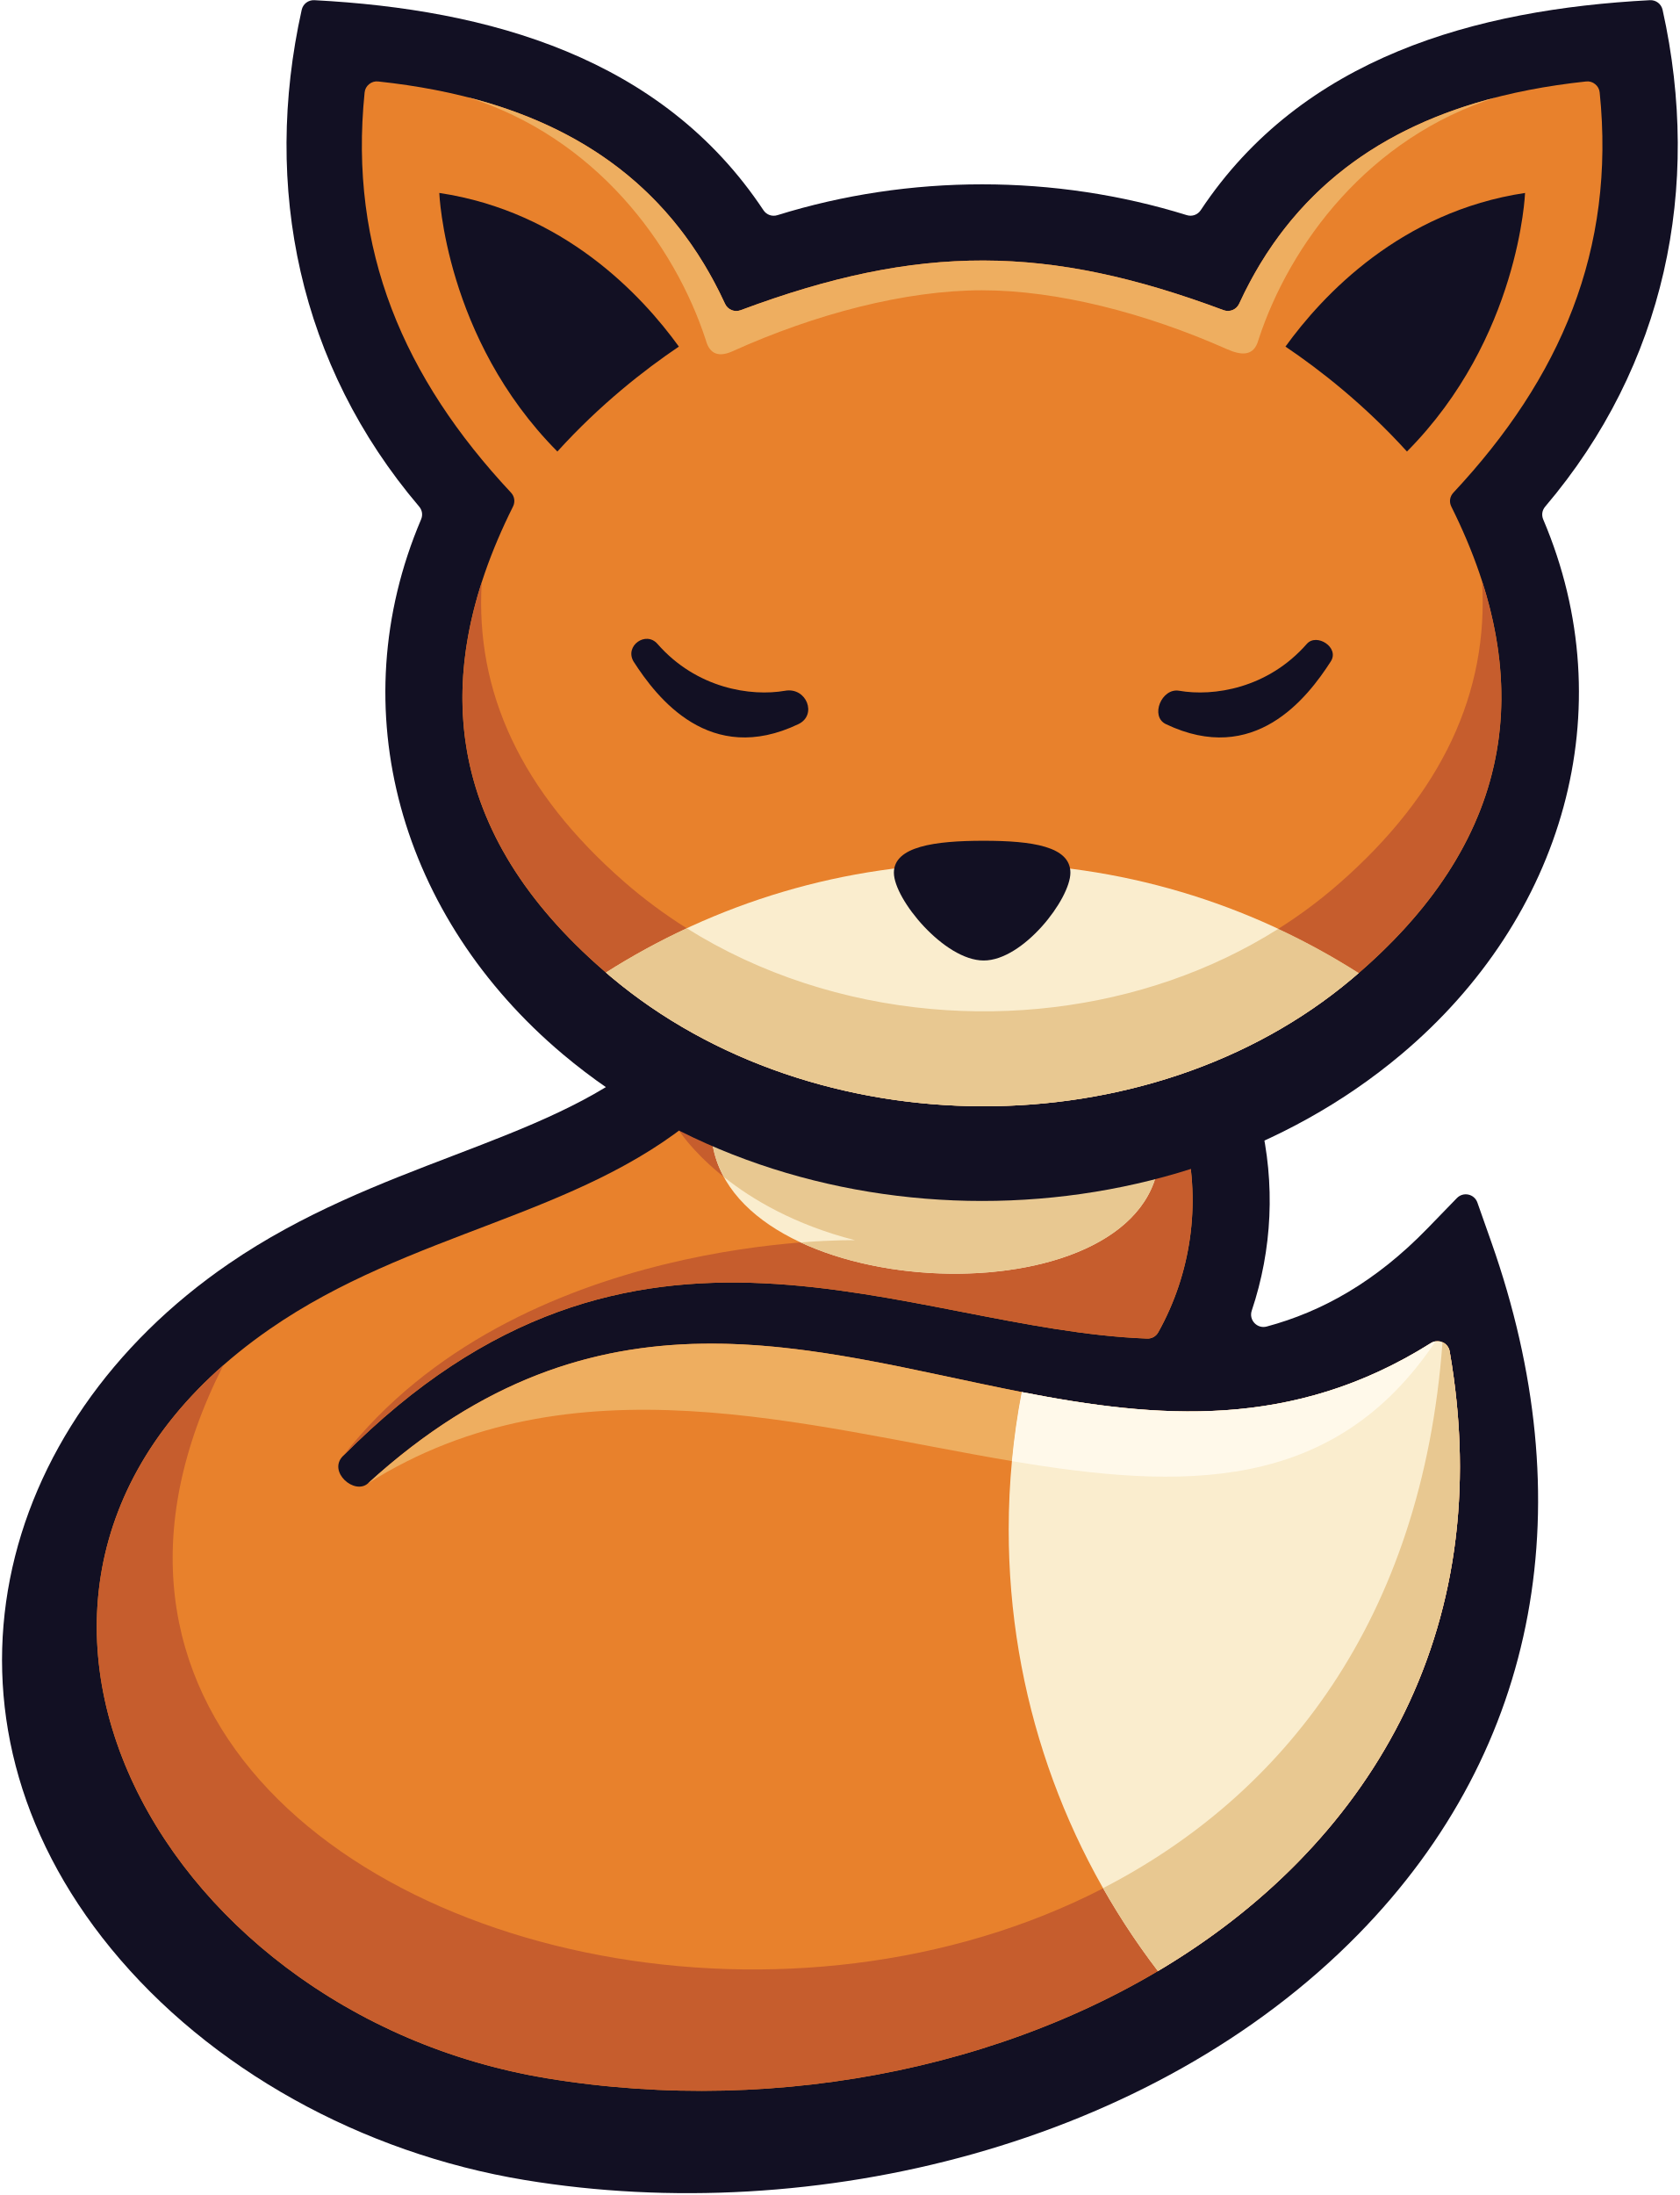
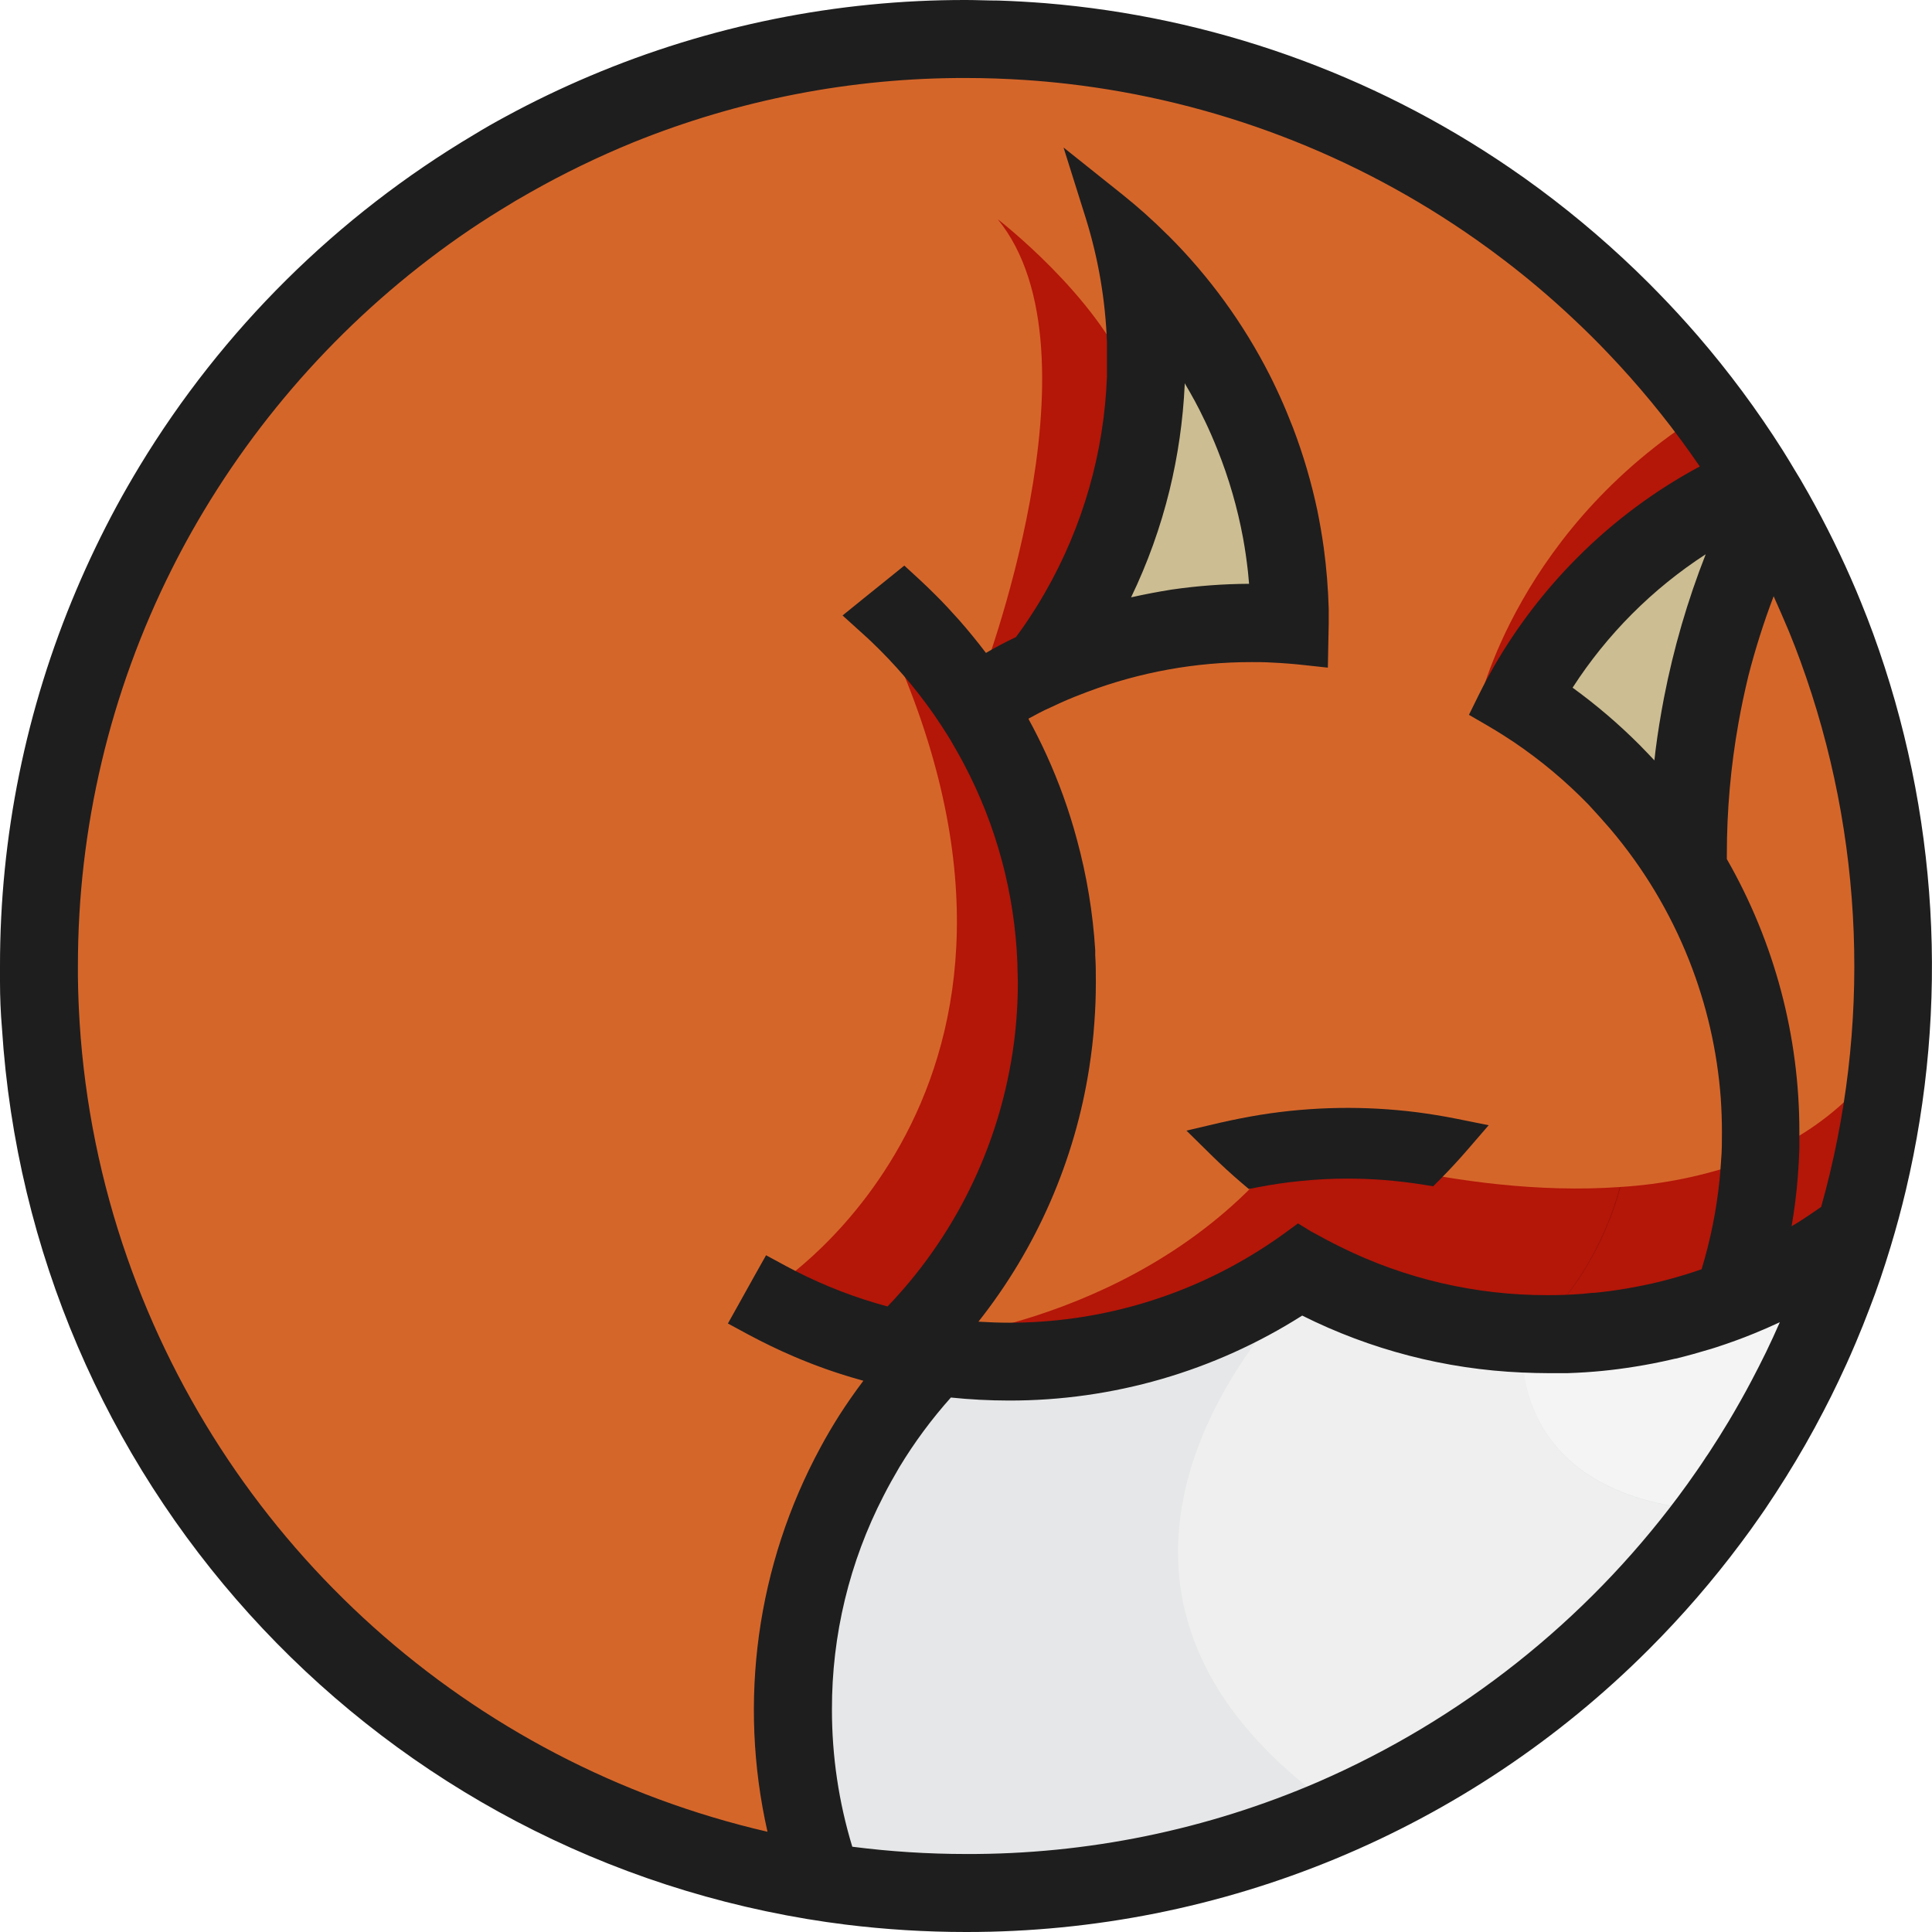
- <svg xmlns="http://www.w3.org/2000/svg" width="666px" height="870px" viewBox="0 0 666 870" version="1.1">
+ <svg xmlns="http://www.w3.org/2000/svg" width="244px" height="244px" viewBox="0 0 244 244" version="1.1">
  <g id="Page-1" stroke="none" stroke-width="1" fill="none" fill-rule="evenodd">
-     <g id="SOURCE-CMYK">
-       <path d="M585.75,476.654 C584.54,473.21 580.16,472.249 577.61,474.87 L565.97,486.867 C545.41,508.049 524.14,519.891 502.2,525.781 C498.43,526.793 495.04,523.186 496.28,519.487 C504.4,495.304 505.67,469.149 499.61,443.875 C479.49,359.927 257.638,418.407 256.401,419.434 C215.424,453.481 149.359,460.706 90.773,500.836 C-2.651,564.832 -31.771,679.8 44.021,772.34 C83.048,819.99 143.291,853.37 208.096,864.07 C322.935,883.02 456.68,850.14 538.51,766.67 C611.26,692.46 627.35,594.71 591.31,492.426 L585.75,476.654" id="Fill-3" fill="#121023" />
-       <path d="M567.3,532.346 C426.55,620.94 295.254,451.805 145.932,587.9 C140.61,592.75 129.81,583.32 135.967,577.108 C251.776,460.169 358.93,526.977 454.77,530.549 C456.66,530.619 458.31,529.688 459.23,528.039 C472.17,504.878 476.08,477.517 470.09,451.646 C456.92,394.813 312.536,411.952 276.574,442.291 C229.131,482.314 162.786,488.067 106.862,526.844 C-32.788,623.67 59.813,797.83 216.825,823.74 C402.89,854.44 610.57,741.3 574.75,535.649 C574.15,532.196 570.26,530.476 567.3,532.346" id="Fill-4" fill="#E8812C" />
-       <path d="M466.67,442.809 C456.99,442.237 448.47,442.083 445.16,443.104 C436.87,445.653 339.95,455.218 331.661,454.899 C323.372,454.581 284.304,441.696 284.304,441.696 C284.304,441.696 282.844,440.189 280.79,439.133 C279.261,440.168 277.842,441.22 276.574,442.291 C274.171,444.317 271.719,446.25 269.225,448.109 L269.224,448.118 C269.224,448.118 288.435,478.654 338.99,491.562 C338.99,491.562 205.201,488.585 135.967,577.108 C251.776,460.169 358.93,526.977 454.77,530.549 C456.66,530.619 458.31,529.688 459.23,528.039 C472.17,504.878 476.08,477.517 470.09,451.646 C469.35,448.468 468.18,445.534 466.67,442.809" id="Fill-5" fill="#C65D2D" />
-       <path d="M571.91,532 C544.01,912.79 -46.657,807.6 88.539,541.128 C-23.85,639.87 67.263,799.06 216.825,823.74 C402.89,854.44 610.57,741.3 574.75,535.649 C574.45,533.922 573.33,532.629 571.91,532" id="Fill-6" fill="#C65D2D" />
-       <path d="M399.92,414.572 C361.23,412.354 316.1,420.929 290.057,433.812 C285.389,438.984 281.532,444.83 282.168,451.097 C288.792,516.282 446.82,524.353 459,463.313 C463.1,442.781 435.52,422.946 399.92,414.572" id="Fill-7" fill="#FAEDCE" />
-       <path d="M445.16,443.104 C436.87,445.653 339.95,455.218 331.661,454.899 C323.372,454.581 284.304,441.696 284.304,441.696 C282.722,444.692 281.837,447.838 282.168,451.097 C282.733,456.654 284.42,461.784 287.001,466.503 C298.173,475.402 315.074,485.455 338.99,491.562 C338.99,491.562 330.806,491.381 317.449,492.446 C366.57,515.311 450.27,507.075 459,463.313 C460.45,456.089 457.96,448.952 452.59,442.368 C449.28,442.417 446.67,442.637 445.16,443.104" id="Fill-8" fill="#E8C891" />
-       <path d="M567.3,532.346 C512.33,566.941 458.81,562.234 405.09,551.751 C401.71,569.417 399.92,587.65 399.92,606.31 C399.92,672.1 421.98,732.73 459.08,781.24 C541.39,732.43 594.28,647.8 574.75,535.649 C574.15,532.196 570.26,530.476 567.3,532.346" id="Fill-9" fill="#FAEDCE" />
-       <path d="M571.91,532 C563.83,642.28 508.51,711.73 437.33,748.37 C443.84,759.84 451.11,770.82 459.08,781.24 C541.39,732.43 594.28,647.8 574.75,535.649 C574.45,533.922 573.33,532.629 571.91,532" id="Fill-10" fill="#E8C891" />
-       <path d="M659.17,3.903 C658.65,1.547 656.54,-0.054 654.13,0.073 C584.94,3.709 516.29,22.735 476.06,83.3 C474.84,85.14 472.63,85.924 470.52,85.269 C418.17,68.991 360.58,68.992 308.222,85.281 C306.11,85.937 303.905,85.153 302.683,83.311 C262.485,22.732 193.838,3.709 124.656,0.073 C122.246,-0.054 120.139,1.546 119.614,3.903 C103.969,74.223 118.585,144.822 166.173,200.772 C167.405,202.221 167.692,204.116 166.948,205.867 C134.872,281.26 158.824,363.719 223.14,417.841 C315.304,495.396 463.48,495.396 555.64,417.841 C619.95,363.732 643.91,281.279 611.85,205.897 C611.11,204.146 611.39,202.253 612.62,200.805 C660.2,144.837 674.82,74.231 659.17,3.903" id="Fill-11" fill="#121023" />
-       <path d="M634.23,36.667 C634.09,35.321 633.49,34.212 632.44,33.359 C631.39,32.506 630.18,32.148 628.83,32.291 C566.86,38.906 517.26,63.879 491.28,120.385 C490.21,122.724 487.52,123.831 485.11,122.929 C415.63,96.987 364.71,96.406 293.627,122.949 C291.217,123.849 288.534,122.744 287.46,120.406 C261.475,63.887 211.957,38.909 149.954,32.291 C148.608,32.148 147.398,32.506 146.346,33.359 C145.295,34.212 144.694,35.322 144.557,36.668 C138.176,99.108 160.145,149.874 202.584,195.24 C204.012,196.765 204.323,198.912 203.389,200.781 C167.916,271.732 178.696,333.716 242.214,387.166 C322.857,455.027 455.34,455.849 535.98,387.988 C599.49,334.542 610.85,271.786 575.42,200.812 C574.48,198.944 574.79,196.8 576.22,195.275 C618.65,149.89 640.61,99.115 634.23,36.667" id="Fill-12" fill="#E8812C" />
-       <path d="M240.218,385.459 C240.879,386.028 241.539,386.597 242.214,387.166 C322.857,455.027 455.34,455.849 535.98,387.988 C536.9,387.21 537.81,386.432 538.71,385.651 C495.37,358.064 444.07,342.087 389.29,342.087 C334.53,342.087 283.5,357.977 240.218,385.459" id="Fill-13" fill="#FAEDCE" />
-       <path d="M311.278,273.783 C297.758,276.149 276.179,272.928 260.661,255.208 C256.059,249.954 247.594,255.982 251.154,262.146 C260.504,276.696 281.476,303.739 316.536,287.013 C324.091,283.413 319.801,272.292 311.278,273.783" id="Fill-14" fill="#121023" />
-       <path d="M518.12,255.208 C502.6,272.928 481.03,276.149 467.51,273.783 C460.52,272.561 455.85,283.964 462.25,287.013 C497.31,303.739 518.28,276.696 527.63,262.146 C531.18,256.621 522,250.786 518.12,255.208" id="Fill-15" fill="#121023" />
-       <path d="M389.98,333.241 C370.65,333.241 354.4,335.471 354.4,345.909 C354.4,356.346 374.36,380.701 390.01,380.701 C405.67,380.701 424.38,356.346 424.38,345.909 C424.38,335.471 409.3,333.241 389.98,333.241" id="Fill-16" fill="#121023" />
-       <path d="M491.28,120.385 C490.21,122.724 487.52,123.831 485.11,122.929 C415.63,96.987 364.71,96.406 293.627,122.949 C291.217,123.849 288.534,122.744 287.46,120.406 C266.607,75.052 230.603,50.008 185.153,38.465 C235.972,54.309 267.442,96.774 279.84,134.812 C280.996,139.125 283.789,142.225 290.453,139.215 C323.143,124.452 358.9,115.071 389.37,115.056 C419.25,115.071 454.21,124.09 486.38,138.36 C492.03,140.868 497.13,141.425 498.93,134.728 C511.33,96.758 542.73,54.4 593.4,38.523 C548.06,50.091 512.09,75.121 491.28,120.385" id="Fill-17" fill="#EEAE60" />
-       <path d="M242.183,387.139 C241.518,386.579 240.885,386.013 240.23,385.451 C240.227,385.454 240.222,385.457 240.218,385.459 C240.87,386.02 241.521,386.581 242.183,387.139" id="Fill-18" fill="#C65D2D" />
-       <path d="M247.509,349.545 C206.565,313.806 188.352,274.25 191.001,230.749 C172.327,288.604 187.446,340.081 240.23,385.451 C250.493,378.936 261.192,373.072 272.271,367.917 C263.583,362.466 255.295,356.342 247.509,349.545" id="Fill-19" fill="#C65D2D" />
-       <path d="M417.89,399.181 C401.75,401.132 385.38,401.376 369.18,399.919 C334.9,396.839 301.34,386.151 272.271,367.917 C261.188,373.074 250.484,378.94 240.218,385.459 C240.87,386.02 241.521,386.581 242.183,387.139 C242.194,387.148 242.204,387.157 242.214,387.166 C254.326,397.357 267.608,406.037 281.708,413.199 C291.171,418.006 301.002,422.13 311.095,425.568 C311.1,425.569 311.102,425.57 311.106,425.571 C352.89,439.801 399.17,442.285 442.41,432.903 C446.56,432.003 450.69,430.994 454.78,429.873 C464.92,427.097 474.84,423.648 484.45,419.524 C503.05,411.542 520.47,401.034 535.98,387.988 C536.9,387.211 537.81,386.433 538.71,385.651 C528.5,379.153 517.85,373.298 506.82,368.145 C480.05,385.04 449.42,395.369 417.89,399.181" id="Fill-20" fill="#E8C891" />
-       <path d="M530.71,350.367 C523.18,356.937 515.19,362.862 506.82,368.145 C517.85,373.298 528.5,379.153 538.71,385.653 C591.07,340.288 606.29,288.293 587.59,230.325 C590.29,274.324 571.85,314.449 530.71,350.367" id="Fill-21" fill="#C65D2D" />
-       <path d="M174.168,76.477 C174.168,76.477 176.339,134.004 220.987,178.962 C237.892,160.324 255.506,146.58 269.156,137.371 C254.435,117.001 223.478,83.863 174.168,76.477" id="Fill-22" fill="#121023" />
-       <path d="M509.65,137.371 C523.3,146.58 540.91,160.324 557.82,178.962 C602.46,134.004 604.64,76.477 604.64,76.477 C555.33,83.863 524.37,117.001 509.65,137.371" id="Fill-23" fill="#121023" />
-       <path d="M145.932,587.9 C226.673,537.088 319.275,565.332 401.19,579.117 C402.06,569.861 403.37,560.732 405.09,551.751 C321.255,535.388 236.943,504.95 145.932,587.9" id="Fill-24" fill="#EEAE60" />
-       <path d="M405.09,551.751 C403.37,560.732 402.06,569.861 401.19,579.117 C468.61,590.46 528.79,592.01 569.16,531.638 C568.52,531.739 567.89,531.97 567.3,532.346 C512.33,566.941 458.81,562.234 405.09,551.751" id="Fill-25" fill="#FFF9EA" />
+     <g id="Fox-Logo">
+       <path d="M144.89,61.25 C143.683,66.171 141.912,70.936 139.61,75.45 C138.817,77.01 137.96,78.537 137.04,80.03 L137.11,80.03 L138.23,79.68 C141.55,78.639 144.947,77.863 148.39,77.36 C151.602,76.895 154.844,76.661 158.09,76.66 C159,76.66 159.91,76.66 160.81,76.72 C160.76,75.11 160.65,73.51 160.48,71.93 C160.31,70.35 160.11,68.98 159.84,67.53 C159.106,63.487 157.971,59.527 156.45,55.71 C155.92,54.39 155.35,53.1 154.74,51.82 L154.74,51.73 C153.761,49.701 152.669,47.728 151.47,45.82 C149.968,43.438 148.308,41.159 146.5,39 C146.66,40.73 146.76,42.47 146.79,44.22 C146.79,44.61 146.79,44.99 146.79,45.38 C146.79,46.38 146.79,47.47 146.72,48.5 C146.526,52.799 145.913,57.07 144.89,61.25 Z" id="Path" fill="#CCBD92" fill-rule="nonzero" />
+       <path d="M220.43,165.63 C218.93,166.24 217.43,166.8 215.86,167.3 L215.29,167.48 C213.86,167.93 212.41,168.32 210.95,168.67 L210.52,168.78 C209.03,169.12 207.52,169.41 206.01,169.66 C204.7,169.86 203.37,170.04 202.01,170.17 C200.5,170.32 199.01,170.41 197.46,170.46 C196.77,170.46 196.09,170.46 195.39,170.46 C184.542,170.485 173.855,167.83 164.28,162.73 C153.393,170.08 140.556,174.004 127.42,174 C124.595,174 121.773,173.823 118.97,173.47 C116.007,176.637 113.379,180.102 111.13,183.81 C110.39,185.04 109.68,186.31 109.02,187.59 C101.351,202.546 100.063,219.969 105.45,235.89 C147.259,241.956 189.028,224.61 214.24,190.71 C215.06,189.61 215.86,188.5 216.64,187.37 C217.21,186.55 217.77,185.71 218.32,184.87 C219.16,183.59 219.977,182.29 220.77,180.97 C221.81,179.223 222.81,177.45 223.77,175.65 C224.437,174.43 225.057,173.2 225.63,171.96 C226.75,169.653 227.79,167.303 228.75,164.91 C229.33,163.48 229.87,162.04 230.39,160.59 C229.33,161.25 228.24,161.89 227.14,162.49 C224.966,163.665 222.725,164.713 220.43,165.63 Z" id="Path" fill="#E6E7E8" fill-rule="nonzero" />
+       <path d="M194.73,87.67 C198.412,90.125 201.842,92.939 204.97,96.07 C205.08,96.17 205.17,96.28 205.27,96.38 C206.25,97.36 207.19,98.36 208.09,99.38 C209.203,100.653 210.26,101.96 211.26,103.3 C211.38,100.56 211.61,97.837 211.95,95.13 C212.23,92.943 212.563,90.763 212.95,88.59 C214.283,81.728 216.33,75.025 219.06,68.59 C219.73,66.99 220.45,65.42 221.2,63.86 C221.14,63.75 221.08,63.64 221.01,63.53 C209.973,68.679 200.796,77.109 194.73,87.67 L194.73,87.67 Z" id="Path" fill="#CCBD92" fill-rule="nonzero" />
+       <path d="M228.58,78.7 C227.132,75.148 225.506,71.67 223.71,68.28 C221.313,73.576 219.402,79.079 218,84.72 C217.5,86.72 217.063,88.763 216.69,90.85 C215.693,96.479 215.191,102.184 215.19,107.9 C215.19,108.37 215.19,108.83 215.19,109.3 C221.237,119.5 224.419,131.142 224.4,143 C224.4,144.87 224.31,146.72 224.16,148.56 C223.954,150.973 223.621,153.373 223.16,155.75 C222.85,157.34 222.48,158.91 222.06,160.46 C223.06,159.99 224.06,159.46 224.97,158.98 C226.18,158.33 227.36,157.63 228.52,156.9 C229.853,156.047 231.16,155.153 232.44,154.22 C239.278,130.693 238.441,105.599 230.05,82.58 C229.59,81.25 229.1,80 228.58,78.7 Z" id="Path" fill="#D5662A" fill-rule="nonzero" />
+       <path d="M220.16,138.43 C219.452,128.544 216.364,118.975 211.16,110.54 C209.481,107.787 207.585,105.172 205.49,102.72 C204.59,101.65 203.65,100.62 202.67,99.61 C199.668,96.512 196.35,93.737 192.77,91.33 C192.34,91.03 191.9,90.75 191.46,90.46 C190.74,90.01 190.01,89.56 189.28,89.14 C189.64,88.4 190.02,87.66 190.41,86.94 C190.67,86.46 190.94,85.94 191.21,85.51 C197.637,74.4 207.286,65.505 218.88,60 C214.91,53.823 210.363,48.037 205.3,42.72 C203.78,41.12 202.213,39.567 200.6,38.06 C197.778,35.413 194.824,32.91 191.75,30.56 C190.58,29.66 189.38,28.78 188.17,27.93 C172.462,16.823 154.205,9.858 135.09,7.68 C133.29,7.48 131.47,7.31 129.64,7.19 C127.11,7.03 124.57,6.94 122,6.94 C102.245,6.918 82.82,12.013 65.62,21.73 C64.327,22.457 63.053,23.21 61.8,23.99 C59.96,25.12 58.15,26.31 56.38,27.54 C42.099,37.499 30.242,50.545 21.69,65.71 C20.79,67.3 19.94,68.9 19.12,70.53 C11.114,86.504 6.962,104.132 7,122 C7,122.45 7,122.89 7,123.34 C7,125.34 7.077,127.34 7.23,129.34 C7.882,139.698 9.944,149.919 13.36,159.72 C26.981,198.689 60.374,227.419 100.94,235.07 C95.844,218.079 97.73,199.757 106.18,184.16 C106.847,182.867 107.593,181.6 108.42,180.36 C110.041,177.819 111.832,175.39 113.78,173.09 L114.19,172.61 C112.58,172.28 110.99,171.9 109.42,171.46 C106.694,170.702 104.021,169.763 101.42,168.65 C99.53,167.85 97.69,166.96 95.88,165.98 L97.88,162.39 C98.31,162.63 98.75,162.86 99.19,163.09 C103.574,165.334 108.21,167.047 113,168.19 C121.587,159.703 127.518,148.901 130.07,137.1 C130.44,135.38 130.74,133.62 130.96,131.85 C131.293,129.25 131.46,126.631 131.46,124.01 C131.46,123.16 131.46,122.31 131.4,121.46 C131.032,112.263 128.616,103.265 124.33,95.12 C123.76,94.04 123.16,92.97 122.53,91.92 L122.26,91.48 C121.63,90.48 120.97,89.48 120.26,88.48 C117.857,85.034 115.113,81.837 112.07,78.94 L110.85,77.81 L114.08,75.21 C114.75,75.83 115.42,76.47 116.08,77.12 C117.08,78.12 118.03,79.12 118.95,80.19 C120.647,82.097 122.233,84.101 123.7,86.19 C125.796,84.915 127.963,83.76 130.19,82.73 C130.73,82.01 131.26,81.28 131.77,80.54 C132.77,79.13 133.65,77.69 134.5,76.2 C139.567,67.376 142.38,57.44 142.69,47.27 C142.69,46.603 142.69,45.953 142.69,45.32 C142.69,44.56 142.69,43.81 142.69,43.06 C142.575,39.928 142.224,36.809 141.64,33.73 C141.205,31.364 140.627,29.026 139.91,26.73 C141.827,28.264 143.659,29.899 145.4,31.63 L145.5,31.73 C150.451,36.67 154.592,42.36 157.77,48.59 C157.89,48.82 158,49.05 158.11,49.28 C158.73,50.53 159.31,51.8 159.84,53.08 C160.1,53.7 160.35,54.32 160.58,54.94 C161.83,58.213 162.817,61.58 163.53,65.01 C163.83,66.48 164.09,68.01 164.29,69.48 C164.635,71.95 164.838,74.437 164.9,76.93 C164.9,77.49 164.9,78.05 164.9,78.62 C164.9,79.42 164.9,80.22 164.85,81.02 C163.51,80.88 162.16,80.77 160.79,80.71 C159.89,80.71 158.98,80.65 158.07,80.65 C150.64,80.643 143.269,81.974 136.31,84.58 C135.13,85.02 133.96,85.5 132.82,86.01 C132.34,86.22 131.87,86.44 131.41,86.66 C129.534,87.566 127.705,88.568 125.93,89.66 C126.44,90.49 126.93,91.34 127.39,92.19 C128.163,93.59 128.88,95.017 129.54,96.47 C131.05,99.775 132.281,103.2 133.22,106.71 C134.448,111.285 135.182,115.978 135.41,120.71 C135.46,121.79 135.49,122.88 135.49,123.97 C135.49,125.61 135.43,127.24 135.31,128.86 C135.24,129.8 135.15,130.74 135.04,131.67 C134.93,132.6 134.83,133.42 134.69,134.29 C132.836,146.275 127.695,157.511 119.84,166.75 C119.16,167.55 118.47,168.33 117.75,169.1 C119.39,169.36 121.057,169.55 122.75,169.67 C124.29,169.79 125.85,169.85 127.42,169.85 C139.052,169.862 150.452,166.594 160.31,160.42 C161.603,159.62 162.853,158.773 164.06,157.88 C165.36,158.65 166.69,159.36 168.06,160.03 C176.575,164.221 185.94,166.394 195.43,166.38 L195.51,166.38 C197.01,166.38 198.51,166.32 199.97,166.22 C200.55,166.22 201.14,166.13 201.71,166.07 C203.2,165.92 204.71,165.71 206.13,165.46 C206.51,165.4 206.88,165.32 207.26,165.25 C208.65,164.98 210.02,164.67 211.37,164.31 C213.34,163.792 215.282,163.174 217.19,162.46 C219.274,156.184 220.331,149.613 220.32,143 C220.32,141.43 220.27,139.92 220.16,138.43 Z" id="Path" fill="#D5662A" fill-rule="nonzero" />
+       <path d="M164.87,81.09 C163.53,80.95 162.18,80.84 160.81,80.78 C159.91,80.78 159,80.72 158.09,80.72 C150.66,80.713 143.289,82.044 136.33,84.65 C135.15,85.09 133.98,85.57 132.84,86.08 C132.36,86.29 131.89,86.51 131.43,86.73 C129.554,87.636 127.725,88.638 125.95,89.73 C126.46,90.56 126.95,91.41 127.41,92.26 C128.183,93.66 128.9,95.087 129.56,96.54 C132.965,104.007 134.942,112.045 135.39,120.24 L135.39,120.24 C136.49,95.61 164.87,81.09 164.87,81.09 Z" id="Path" fill="#000000" fill-rule="nonzero" style="mix-blend-mode: screen;" />
+       <path d="M228.58,78.7 C227.132,75.148 225.506,71.67 223.71,68.28 C221.313,73.576 219.402,79.079 218,84.72 C217.5,86.72 217.063,88.763 216.69,90.85 C215.693,96.479 215.191,102.184 215.19,107.9 C215.19,108.37 215.19,108.83 215.19,109.3 C221.237,119.5 224.419,131.142 224.4,143 C224.4,143.67 224.4,144.33 224.4,145 C228.968,142.785 233.011,139.621 236.26,135.72 C238.414,117.773 236.307,99.571 230.11,82.59 C229.59,81.25 229.1,80 228.58,78.7 Z" id="Path" />
+       <path d="M204.61,149.91 C209.933,149.592 215.185,148.525 220.21,146.74 C220.28,145.49 220.32,144.23 220.32,142.96 C220.32,141.43 220.27,139.96 220.16,138.43 C219.452,128.544 216.364,118.975 211.16,110.54 C209.481,107.787 207.585,105.172 205.49,102.72 C204.59,101.65 203.65,100.62 202.67,99.61 C199.668,96.512 196.35,93.737 192.77,91.33 C192.34,91.03 191.9,90.75 191.46,90.46 C190.74,90.01 190.01,89.56 189.28,89.14 C189.31,89.14 212.26,121.77 204.61,149.91 Z" id="Path" fill="#000000" fill-rule="nonzero" style="mix-blend-mode: screen;" />
+       <path d="M163.28,143.89 C146.46,166.47 117.77,169.14 117.77,169.14 C119.41,169.4 121.077,169.59 122.77,169.71 C124.31,169.83 125.87,169.89 127.44,169.89 C139.072,169.902 150.472,166.634 160.33,160.46 C161.62,159.66 162.87,158.81 164.08,157.93 C165.38,158.69 166.713,159.403 168.08,160.07 C176.595,164.261 185.96,166.434 195.45,166.42 L195.53,166.42 C199.853,161.731 202.978,156.067 204.64,149.91 C183.91,151.38 163.28,143.89 163.28,143.89 Z" id="Path" fill="#1C1C18" fill-rule="nonzero" style="mix-blend-mode: overlay;" />
+       <path d="M224.36,145 C224.36,146.2 224.26,147.39 224.16,148.57 C223.954,150.983 223.621,153.383 223.16,155.76 C222.85,157.35 222.48,158.92 222.06,160.47 C223.06,160 224.06,159.47 224.97,158.99 C226.18,158.34 227.36,157.64 228.52,156.91 C229.853,156.057 231.16,155.163 232.44,154.23 C234.201,148.174 235.458,141.983 236.2,135.72 C232.957,139.619 228.921,142.782 224.36,145 Z" id="Path" fill="#1C1C18" fill-rule="nonzero" style="mix-blend-mode: overlay;" />
+       <path d="M195.5,166.42 C197,166.42 198.5,166.36 199.96,166.26 C200.54,166.26 201.13,166.17 201.7,166.11 C203.19,165.96 204.7,165.75 206.12,165.5 C206.5,165.44 206.87,165.36 207.25,165.29 C208.64,165.02 210.01,164.71 211.36,164.35 C213.33,163.832 215.272,163.214 217.18,162.5 C218.597,158.209 219.542,153.776 220,149.28 C220.08,148.44 220.15,147.59 220.2,146.74 C215.175,148.525 209.923,149.592 204.6,149.91 C202.941,156.066 199.819,161.73 195.5,166.42 L195.5,166.42 Z" id="Path" fill="#000000" fill-rule="nonzero" style="mix-blend-mode: screen;" />
+       <path d="M195.5,166.42 C197,166.42 198.5,166.36 199.96,166.26 C200.54,166.26 201.13,166.17 201.7,166.11 C203.19,165.96 204.7,165.75 206.12,165.5 C206.5,165.44 206.87,165.36 207.25,165.29 C208.64,165.02 210.01,164.71 211.36,164.35 C213.33,163.832 215.272,163.214 217.18,162.5 C218.597,158.209 219.542,153.776 220,149.28 C220.08,148.44 220.15,147.59 220.2,146.74 C215.175,148.525 209.923,149.592 204.6,149.91 C202.941,156.066 199.819,161.73 195.5,166.42 L195.5,166.42 Z" id="Path" fill="#1C1C18" fill-rule="nonzero" style="mix-blend-mode: overlay;" />
+       <path d="M97.89,162.42 C98.32,162.66 98.76,162.89 99.2,163.12 C103.582,165.353 108.215,167.055 113,168.19 C121.587,159.703 127.518,148.901 130.07,137.1 C130.44,135.38 130.74,133.62 130.96,131.85 C131.293,129.25 131.46,126.631 131.46,124.01 C131.46,123.16 131.46,122.31 131.4,121.46 C131.032,112.263 128.616,103.265 124.33,95.12 C123.76,94.04 123.16,92.97 122.53,91.92 L122.26,91.48 C121.63,90.48 120.97,89.48 120.26,88.48 C117.857,85.034 115.113,81.837 112.07,78.94 L110.85,77.81 C139.35,136.15 97.89,162.42 97.89,162.42 Z" id="Path" fill="#1C1C18" fill-rule="nonzero" style="mix-blend-mode: overlay;" />
+       <path d="M126,27.68 C139.84,44.61 123.76,86.23 123.76,86.23 C125.856,84.955 128.023,83.8 130.25,82.77 C130.79,82.05 131.32,81.32 131.83,80.58 C132.83,79.17 133.71,77.73 134.56,76.24 C139.554,67.543 142.358,57.762 142.73,47.74 C138.56,37.35 126,27.68 126,27.68 Z" id="Path" fill="#1C1C18" fill-rule="nonzero" style="mix-blend-mode: overlay;" />
+       <path d="M186.7,89.14 C187.11,88.31 187.53,87.49 187.97,86.67 C188.26,86.14 188.56,85.6 188.87,85.07 C196.065,72.645 206.856,62.691 219.82,56.52 C218.71,54.79 217.56,53.08 216.36,51.41 C191.67,66.14 186.7,89.14 186.7,89.14 Z" id="Path" fill="#1C1C18" fill-rule="nonzero" style="mix-blend-mode: overlay;" />
+       <path d="M214.24,190.67 C190.65,188.18 192.33,170.42 192.33,170.42 L192.33,170.42 C182.543,169.989 172.976,167.376 164.33,162.77 C164.33,162.77 127.24,198 167.62,227.6 C186.113,219.563 202.184,206.832 214.24,190.67 Z" id="Path" fill="#EFEFEF" fill-rule="nonzero" />
+       <path d="M227.14,162.45 C224.967,163.638 222.726,164.7 220.43,165.63 C218.93,166.24 217.43,166.8 215.86,167.3 L215.29,167.48 C213.86,167.93 212.41,168.32 210.95,168.67 L210.52,168.78 C209.03,169.12 207.52,169.41 206.01,169.66 C204.7,169.86 203.37,170.04 202.01,170.17 C200.65,170.3 199.25,170.39 197.86,170.44 L197.46,170.44 C196.77,170.44 196.09,170.44 195.39,170.44 C194.39,170.44 193.34,170.44 192.32,170.36 L192.32,170.36 C192.32,170.36 190.64,188.12 214.23,190.61 C215.05,189.51 215.85,188.4 216.63,187.27 C217.04,186.68 217.44,186.08 217.83,185.48 L218.31,184.77 C219.15,183.49 219.967,182.19 220.76,180.87 C221.8,179.123 222.8,177.35 223.76,175.55 C224.427,174.33 225.047,173.1 225.62,171.86 C226.74,169.553 227.78,167.203 228.74,164.81 C229.32,163.38 229.86,161.94 230.38,160.49 C229.33,161.21 228.24,161.85 227.14,162.45 Z" id="Path" fill="#F4F4F4" fill-rule="nonzero" />
+       <path d="M236.56,80 C236.08,78.68 235.56,77.36 235.04,76.08 C234.84,75.573 234.63,75.063 234.41,74.55 C232.637,70.373 230.634,66.296 228.41,62.34 L227.36,60.51 C226.89,59.71 226.36,58.89 225.9,58.09 C225.65,57.68 225.4,57.27 225.14,56.86 C221.926,51.787 218.343,46.957 214.42,42.41 C212.82,40.56 211.14,38.73 209.42,36.97 L208.24,35.77 C203.922,31.459 199.293,27.471 194.39,23.84 C193.15,22.92 191.87,22.01 190.59,21.14 C173.186,9.27 152.996,2.123 132,0.4 C130.05,0.25 128.07,0.13 126.12,0.07 C124.71,0.07 123.33,-0 122.01,-0 C105.696,-0.03 89.544,3.232 74.52,9.59 C70.9,11.12 67.32,12.84 63.88,14.71 C62.54,15.43 61.18,16.2 59.88,17 C42.591,27.267 28.091,41.629 17.66,58.82 C16.66,60.48 15.66,62.2 14.73,63.92 C12.88,67.34 11.16,70.92 9.64,74.51 C3.265,89.53 -0.014,105.683 -4.52684825e-05,122 C-4.52684825e-05,122.44 -4.52684825e-05,122.89 -4.52684825e-05,123.33 L-4.52684825e-05,124 C-4.52684825e-05,125.92 0.08,127.91 0.25,129.89 C3.885,186.459 46.022,233.063 101.94,242.36 C103.55,242.63 105.17,242.86 106.75,243.06 C111.809,243.685 116.902,244 122,244 C154.364,244.038 185.41,231.18 208.27,208.27 C212.442,204.097 216.309,199.628 219.84,194.9 C220.67,193.8 221.5,192.65 222.3,191.49 L222.91,190.61 C223.83,189.25 224.72,187.88 225.56,186.53 C227.23,183.86 228.82,181.08 230.28,178.26 C230.94,177 231.58,175.72 232.18,174.45 C232.89,172.96 233.58,171.45 234.23,169.91 L234.3,169.75 L234.41,169.49 C234.99,168.13 235.55,166.72 236.08,165.33 C237.08,162.77 237.96,160.13 238.76,157.49 C239.48,155.12 240.13,152.71 240.7,150.31 C246.219,126.972 244.78,102.529 236.56,80 Z M122,234.15 C117.199,234.149 112.402,233.841 107.64,233.23 C105.93,227.616 105.064,221.779 105.07,215.91 C105.045,206.517 107.282,197.256 111.59,188.91 C112.21,187.69 112.89,186.48 113.59,185.29 C115.48,182.165 117.656,179.223 120.09,176.5 C122.519,176.751 124.958,176.878 127.4,176.88 C140.524,176.909 153.382,173.186 164.46,166.15 C173.097,170.474 182.55,172.924 192.2,173.34 C193.39,173.39 194.44,173.42 195.4,173.42 C196.06,173.42 196.74,173.42 197.56,173.42 L198,173.42 C199.55,173.37 201,173.27 202.33,173.14 C203.66,173.01 205.06,172.83 206.48,172.6 C208.06,172.35 209.64,172.04 211.18,171.68 L211.57,171.59 L211.63,171.59 C213.15,171.22 214.63,170.8 216.16,170.34 L216.76,170.15 C218.36,169.63 219.97,169.05 221.53,168.41 C222.62,167.97 223.7,167.49 224.78,166.99 C224.22,168.27 223.64,169.53 223.04,170.77 C222.45,171.97 221.84,173.18 221.22,174.35 C220.31,176.08 219.32,177.83 218.3,179.54 C217.53,180.83 216.72,182.11 215.91,183.35 L215.67,183.71 L215.44,184.04 L215.34,184.2 C214.99,184.73 214.64,185.26 214.27,185.78 C213.52,186.87 212.73,187.97 211.93,189.04 C200.172,204.792 184.505,217.201 166.48,225.04 C152.438,231.104 137.295,234.206 122,234.15 L122,234.15 Z M122,9.85 C124.47,9.85 127,9.94 129.45,10.1 C131.23,10.22 133.02,10.38 134.76,10.58 C153.387,12.719 171.178,19.503 186.5,30.31 C187.69,31.15 188.87,32.01 190,32.88 C192.998,35.166 195.875,37.606 198.62,40.19 C200.2,41.66 201.74,43.19 203.2,44.73 C206.9,48.616 210.318,52.759 213.43,57.13 C213.85,57.72 214.26,58.31 214.67,58.91 C208.991,61.959 203.792,65.827 199.24,70.39 C195.161,74.471 191.631,79.067 188.74,84.06 L187.9,85.56 C187.5,86.3 187.1,87.07 186.71,87.86 L185.52,90.28 L187.85,91.63 C188.57,92.05 189.27,92.48 189.93,92.9 L191.19,93.72 C194.6,96.025 197.764,98.676 200.63,101.63 C201.55,102.63 202.46,103.63 203.32,104.63 C207.541,109.592 210.92,115.214 213.32,121.27 C215.525,126.835 216.873,132.701 217.32,138.67 C217.42,140.13 217.47,141.58 217.47,143 C217.47,144.16 217.47,145.34 217.36,146.6 C217.31,147.5 217.24,148.29 217.17,149.03 C216.779,152.851 216.019,156.626 214.9,160.3 C213.5,160.79 212.08,161.22 210.66,161.6 C209.24,161.98 208.06,162.24 206.74,162.49 L205.66,162.69 C204.26,162.94 202.84,163.13 201.45,163.27 C200.94,163.27 200.39,163.37 199.79,163.41 C198.37,163.52 196.94,163.57 195.54,163.57 L195.45,163.57 C186.402,163.59 177.473,161.516 169.36,157.51 C168.08,156.88 166.8,156.19 165.56,155.51 L163.93,154.51 L162.4,155.63 C161.24,156.48 160.04,157.29 158.82,158.05 C149.419,163.934 138.551,167.053 127.46,167.05 C126.17,167.05 124.87,167 123.57,166.92 C130.933,157.61 135.756,146.55 137.57,134.82 C137.71,133.92 137.83,133 137.94,132.09 C138.05,131.18 138.15,130.09 138.21,129.16 C138.34,127.47 138.4,125.75 138.4,124.06 C138.4,122.94 138.4,121.8 138.32,120.66 L138.32,120.28 L138.32,120 C138.027,115.266 137.249,110.575 136,106 C135.015,102.333 133.727,98.754 132.15,95.3 C131.46,93.79 130.71,92.3 129.91,90.83 L129.91,90.75 C130.82,90.26 131.74,89.75 132.67,89.35 L134.01,88.73 C135.1,88.24 136.22,87.79 137.35,87.37 C143.981,84.881 151.007,83.61 158.09,83.62 C158.9,83.62 159.75,83.62 160.68,83.68 C161.98,83.74 163.28,83.84 164.56,83.98 L167.7,84.32 L167.76,81.16 L167.81,78.75 L167.81,78.7 C167.81,78.12 167.81,77.53 167.81,76.93 C167.738,74.331 167.528,71.737 167.18,69.16 C166.96,67.6 166.69,66.03 166.38,64.5 C165.626,60.925 164.592,57.414 163.29,54 C163.03,53.34 162.77,52.69 162.51,52.06 C161.97,50.75 161.36,49.41 160.7,48.06 L160.34,47.34 C157.029,40.834 152.709,34.894 147.54,29.74 L147.45,29.66 C145.632,27.846 143.716,26.133 141.71,24.53 L134.32,18.63 L137.15,27.63 C138.714,32.674 139.605,37.903 139.8,43.18 C139.8,44 139.8,44.68 139.8,45.33 C139.8,45.98 139.8,46.48 139.8,47.19 C139.8,47.25 139.8,47.31 139.8,47.37 C139.8,47.43 139.8,47.53 139.8,47.6 C139.434,57.163 136.758,66.496 132,74.8 C131.21,76.19 130.33,77.58 129.4,78.94 C129.04,79.46 128.68,79.94 128.31,80.46 C127.03,81.07 125.76,81.73 124.52,82.46 C123.44,81.04 122.31,79.65 121.13,78.31 C120.13,77.19 119.13,76.11 118.13,75.12 C117.5,74.48 116.81,73.83 116.05,73.12 L114.21,71.43 L112.27,73 L109.04,75.6 L106.41,77.73 L108.92,80 C109.35,80.38 109.73,80.74 110.09,81.08 C112.988,83.844 115.604,86.889 117.9,90.17 C118.55,91.11 119.19,92.08 119.78,93.03 L119.83,93.12 L120.04,93.46 C120.62,94.46 121.2,95.46 121.75,96.51 C125.847,104.27 128.15,112.851 128.49,121.62 C128.49,122.52 128.55,123.31 128.55,124.05 C128.549,126.547 128.392,129.042 128.08,131.52 C127.87,133.17 127.58,134.86 127.22,136.52 C124.913,147.232 119.675,157.092 112.09,165 C108.089,163.923 104.212,162.431 100.52,160.55 L99.26,159.89 L96.75,158.53 L95.36,161 L93.36,164.59 L91.93,167.15 L94.5,168.54 C96.37,169.54 98.32,170.49 100.29,171.33 C102.996,172.489 105.775,173.468 108.61,174.26 L109.04,174.38 C107.947,175.827 106.917,177.307 105.95,178.82 C105.15,180.09 104.36,181.42 103.61,182.82 C95.577,197.65 93.204,214.892 96.93,231.34 C59.316,222.644 28.788,195.268 16.06,158.82 C12.722,149.269 10.703,139.307 10.06,129.21 C9.94,127.27 9.86,125.29 9.84,123.33 C9.84,122.89 9.84,122.46 9.84,122.02 C9.823,104.607 13.885,87.431 21.7,71.87 C22.49,70.29 23.33,68.71 24.2,67.17 C32.541,52.386 44.091,39.66 58,29.93 C59.71,28.74 61.49,27.57 63.29,26.47 C64.51,25.71 65.76,24.97 67.01,24.27 C71.18,21.909 75.495,19.815 79.93,18 C93.293,12.585 107.581,9.817 122,9.85 L122,9.85 Z M142.85,75.44 C144.933,71.121 146.558,66.597 147.7,61.94 C148.765,57.572 149.408,53.111 149.62,48.62 C149.615,48.547 149.615,48.473 149.62,48.4 C150.51,49.9 151.34,51.4 152.08,52.98 L152.13,53.07 C152.71,54.27 153.25,55.52 153.75,56.77 C155.203,60.396 156.292,64.158 157,68 C157.25,69.37 157.45,70.78 157.61,72.2 C157.66,72.71 157.71,73.2 157.75,73.73 C154.48,73.747 151.216,73.991 147.98,74.46 C146.26,74.733 144.55,75.06 142.85,75.44 L142.85,75.44 Z M210.16,88.08 C209.73,90.31 209.36,92.57 209.08,94.8 C209.03,95.21 208.98,95.62 208.94,96.03 C208.41,95.46 207.87,94.9 207.33,94.35 L207.22,94.23 L207.02,94.03 C204.41,91.419 201.598,89.018 198.61,86.85 C202.959,80.108 208.689,74.365 215.42,70 C213.121,75.854 211.36,81.906 210.16,88.08 L210.16,88.08 Z M226.27,154.87 C226.61,152.87 226.88,150.81 227.04,148.76 C227.14,147.56 227.21,146.31 227.25,145.04 C227.25,144.25 227.25,143.59 227.25,142.96 C227.263,130.87 224.104,118.988 218.09,108.5 C218.09,108.3 218.09,108.1 218.09,107.9 C218.089,102.354 218.577,96.82 219.55,91.36 C219.9,89.36 220.33,87.36 220.81,85.36 C221.685,81.95 222.75,78.591 224,75.3 C224.667,76.787 225.317,78.283 225.95,79.79 C226.46,81.04 226.95,82.29 227.4,83.54 C235.459,105.665 236.369,129.761 230,152.43 C229,153.11 228.05,153.78 227,154.43 L226.27,154.87 Z" id="Shape" fill="#1E1E1E" fill-rule="nonzero" />
+       <path d="M183.94,141.29 C182.29,140.96 180.62,140.69 178.94,140.47 C172.381,139.642 165.738,139.749 159.21,140.79 C157.5,141.07 155.78,141.41 154.1,141.79 L149.84,142.79 L153,145.9 C154.23,147.11 155.51,148.29 156.83,149.41 L157.71,150.16 L158.86,149.94 C160.64,149.6 162.43,149.33 164.19,149.16 C166.183,148.953 168.186,148.849 170.19,148.85 C171.68,148.85 173.19,148.91 174.69,149.02 C176.36,149.15 178.07,149.35 179.77,149.62 L181,149.82 L181.88,148.94 C183.06,147.75 184.21,146.51 185.29,145.26 L188.01,142.11 L183.94,141.29 Z" id="Path" fill="#1E1E1E" fill-rule="nonzero" />
    </g>
  </g>
</svg>
